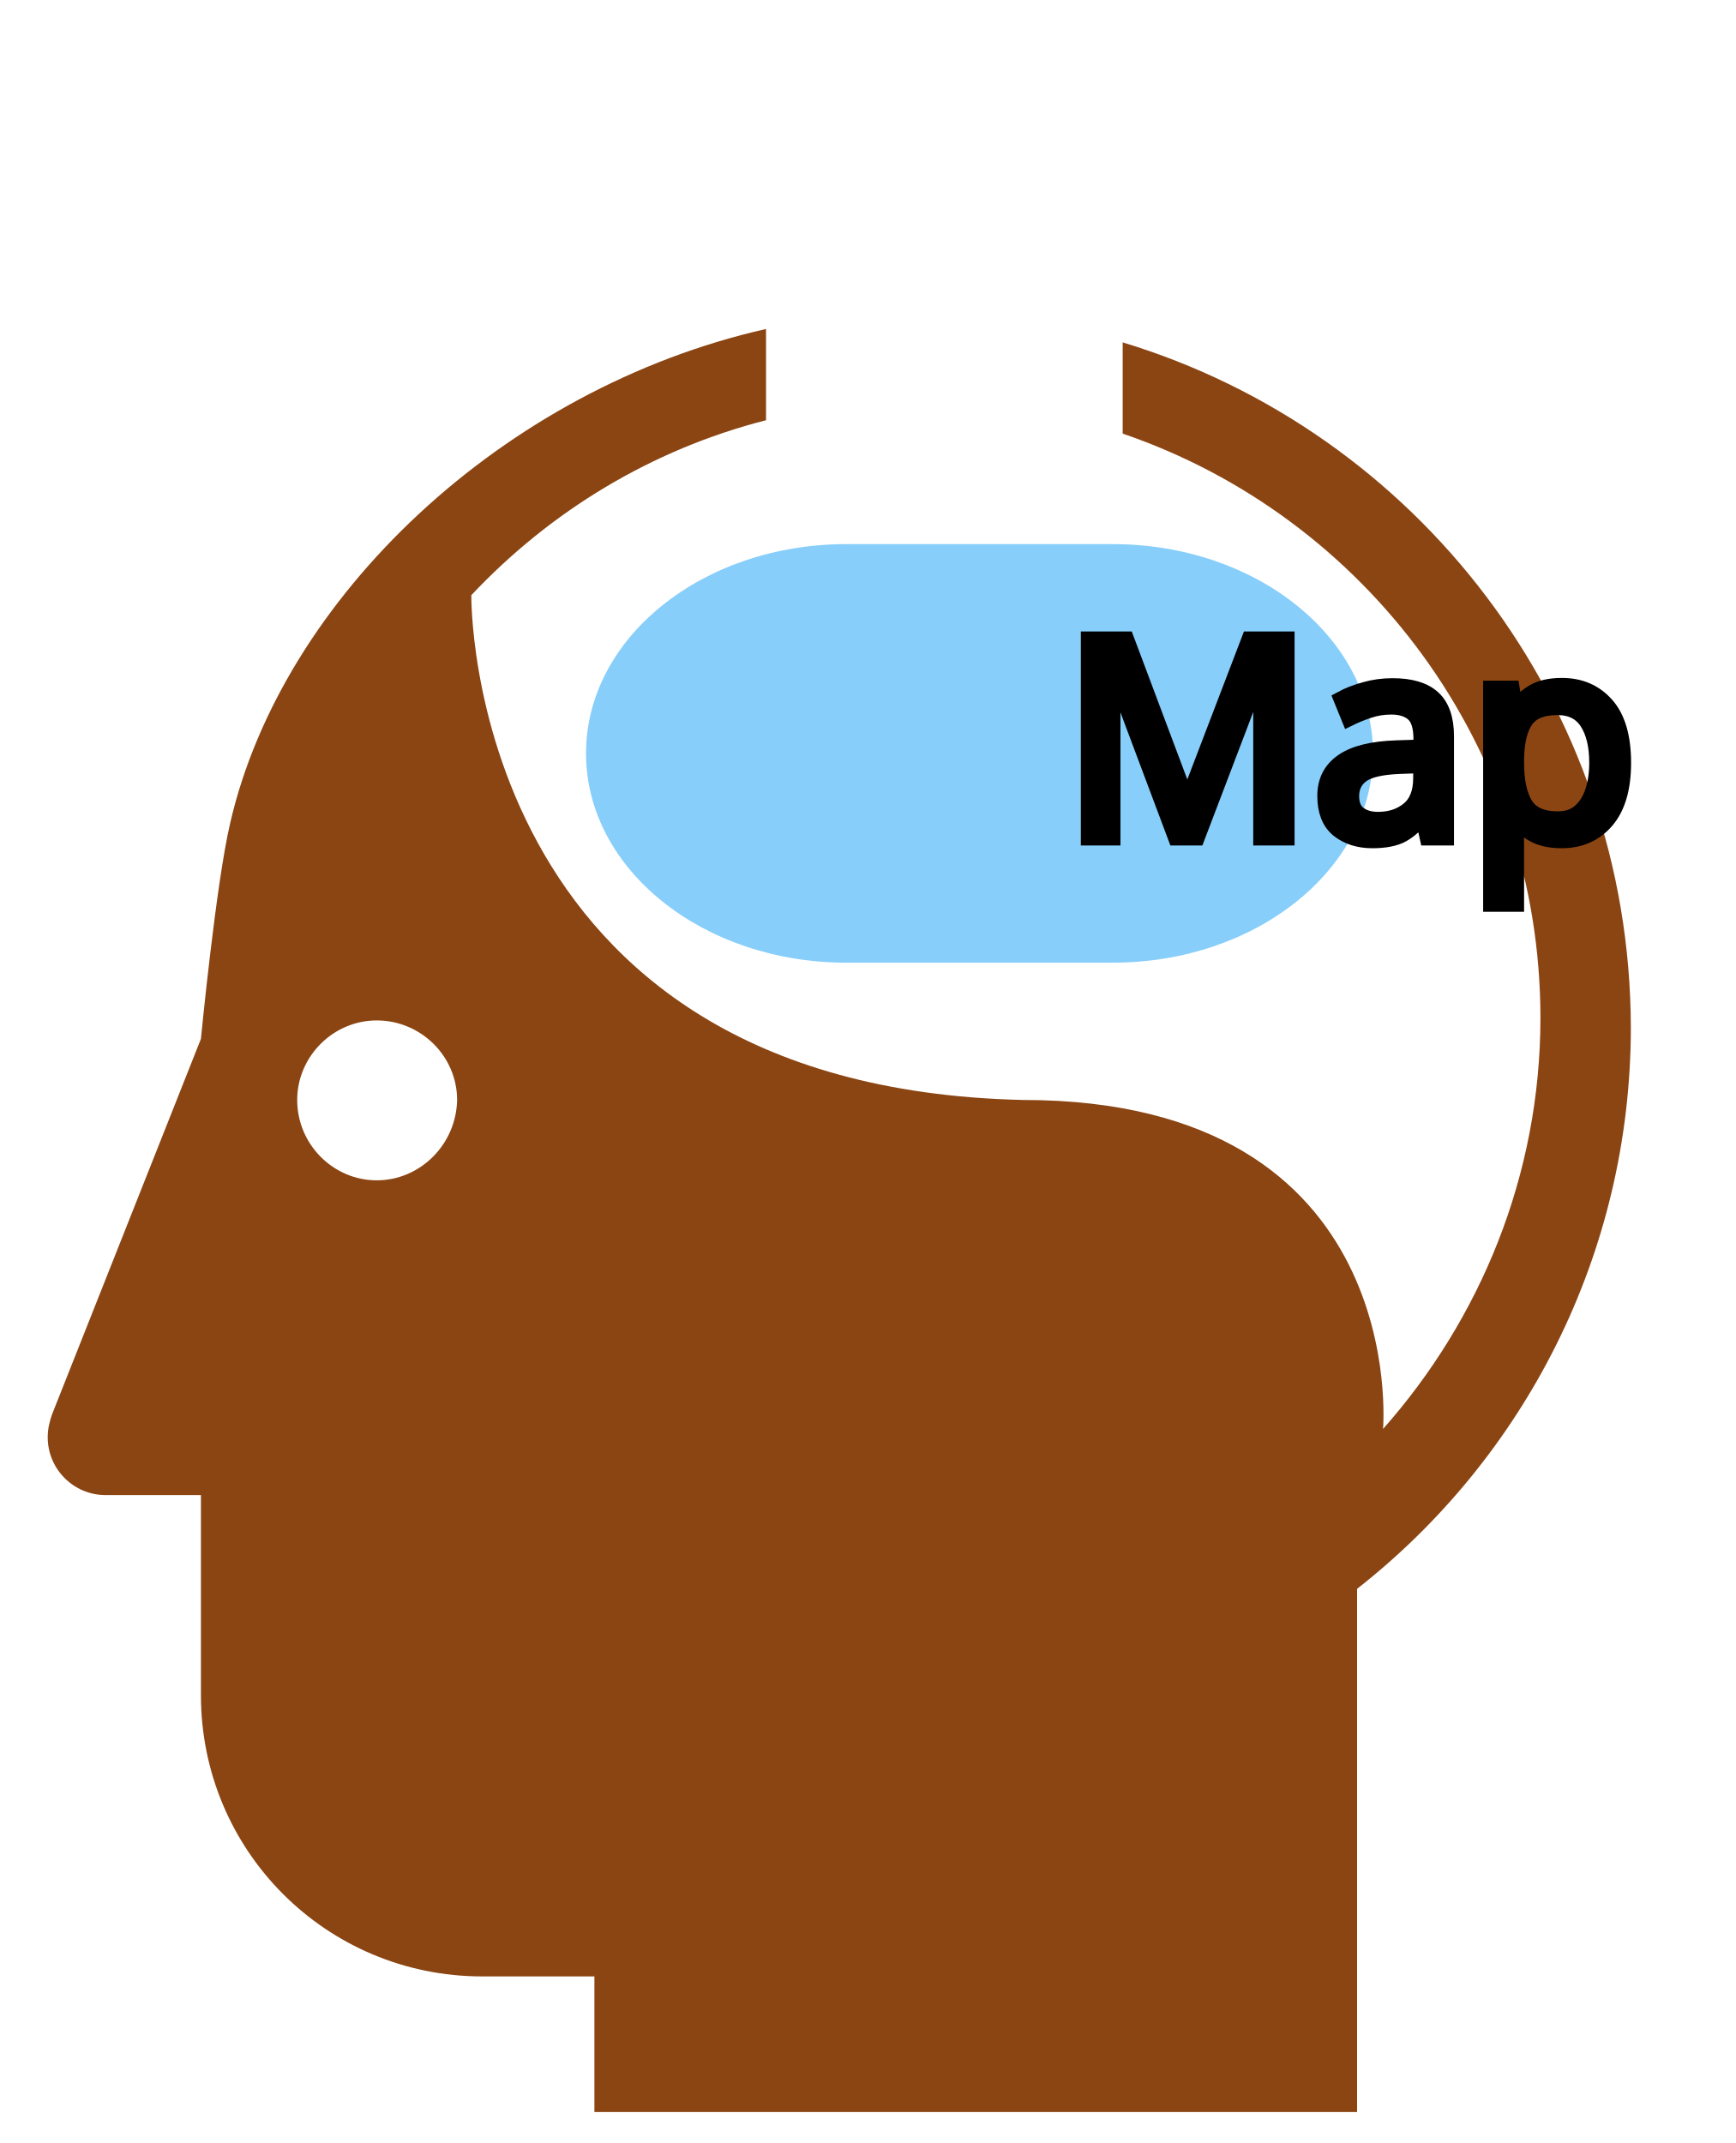
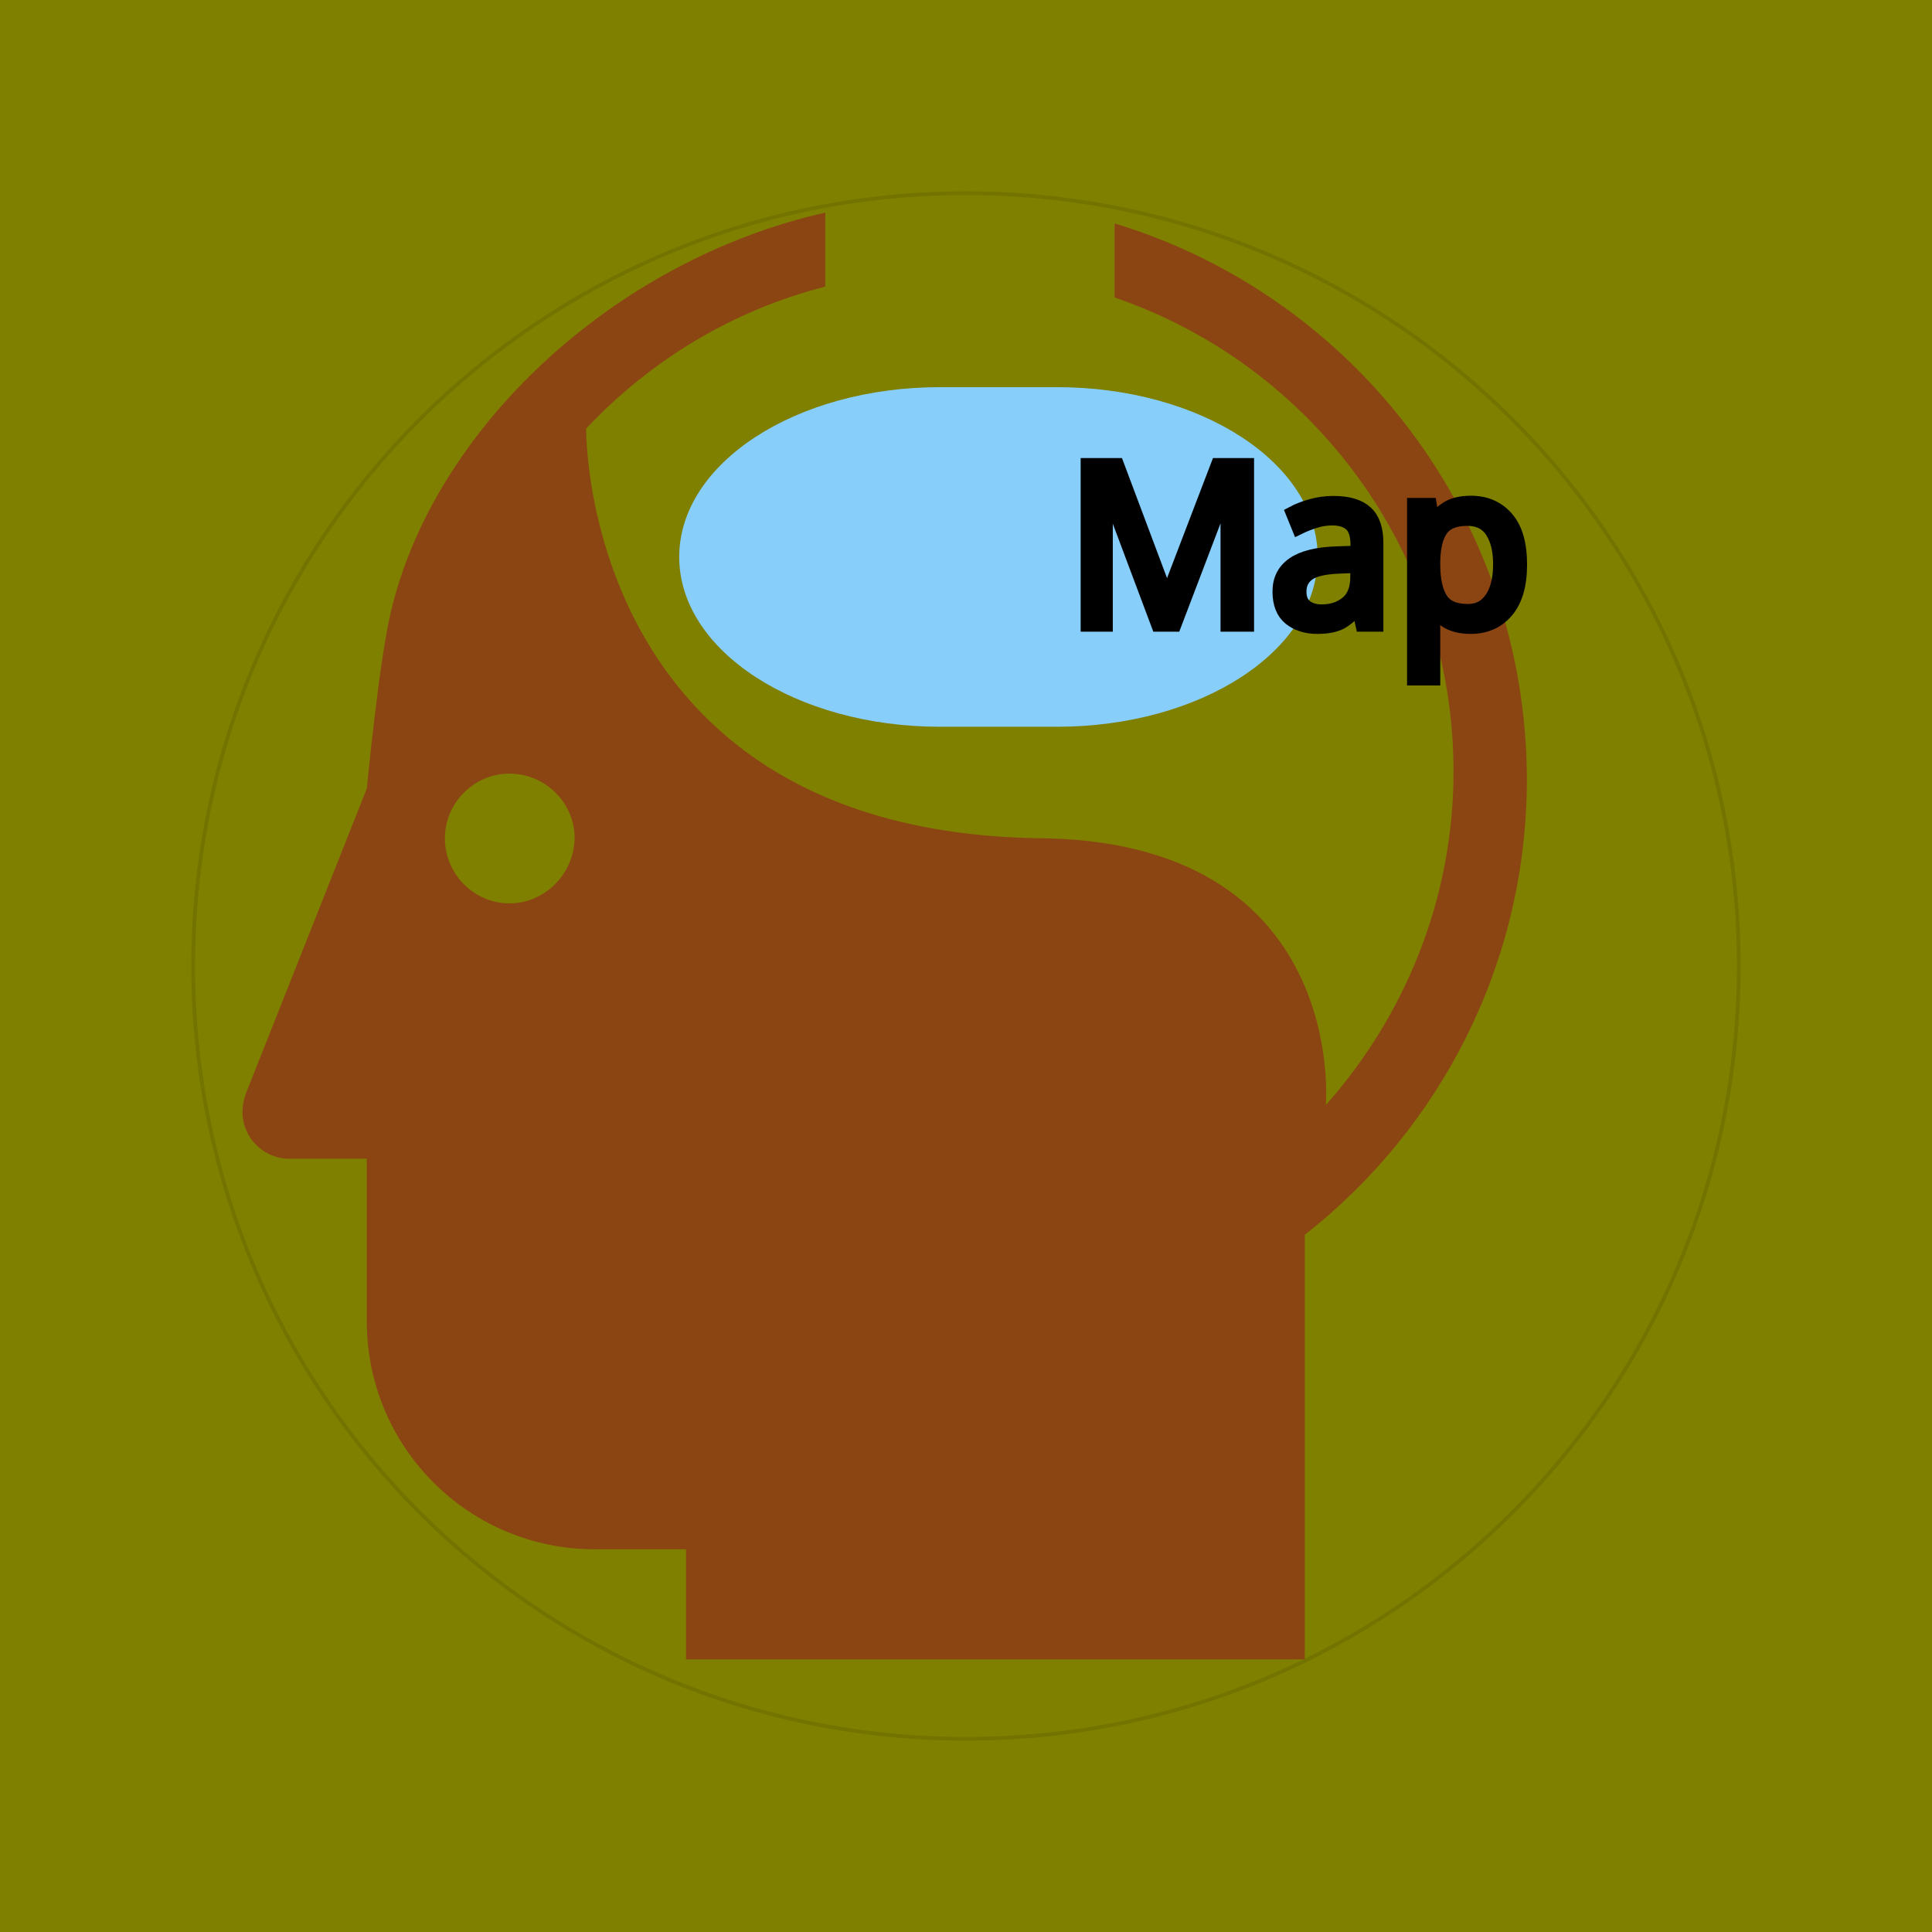
- <svg xmlns="http://www.w3.org/2000/svg" version="1.2" baseProfile="tiny" id="Layer_1" x="0px" y="0px" viewBox="0 0 207.3 256" xml:space="preserve">
-   <g color="saddlebrown">
+ <svg xmlns="http://www.w3.org/2000/svg" x="0" y="0" viewBox="0 0 256 256" xml:space="preserve">
+   <rect width="100%" height="100%" fill="rgb(128, 128, 0)" />
+   <circle cx="50%" cy="50%" r="40%" fill="none" stroke="rgba(0,0,0,0.1)" stroke-width="0.5" />
+   <g color="saddlebrown" transform="scale(0.9) translate(30 -8)">
    <path fill="currentcolor" d="    M134.1,40.9    v10.9    c29,9.9,49.9,37.4,49.9,69.8    c0,18.8-7.2,36-18.8,49.1    c0,0,3.4-39.3-43-39.3    c-66.7-1.5-65.9-60.3-65.9-60.3       c9.4-10,21.5-17.4,35.2-20.9V39.3    c-31.4,7.1-57.8,32.1-64,59    c-1.7,7.2-3.5,25.8-3.5,25.8    L6.2,169    c-0.3,0.9-0.5,1.7-0.5,2.7       c0,3.8,3.1,6.9,6.9,6.9    h11.4    v23.9    c0,18.6,15,33.6,33.6,33.6    H71    v16.2    h91.1    v-62.5    c19.9-15.6,32.7-39.9,32.7-67.1    C194.7,84,169.1,51.5,134.1,40.9    z      M45,141    c-5.2,0-9.5-4.3-9.5-9.6    c0-5.2,4.3-9.5,9.5-9.5    c5.3,0,9.6,4.3,9.6,9.5    C54.5,136.7,50.2,141,45,141    z" />
    <g transform="translate(70, 65)">
      <rect x="0" y="0" fill="lightskyblue" width="94" height="50" rx="15%" />
      <text x="14" y="35" font-size="33px" font-family="Verdana" stroke="black" stroke-width="2">
				Map
			</text>
    </g>
  </g>
</svg>
